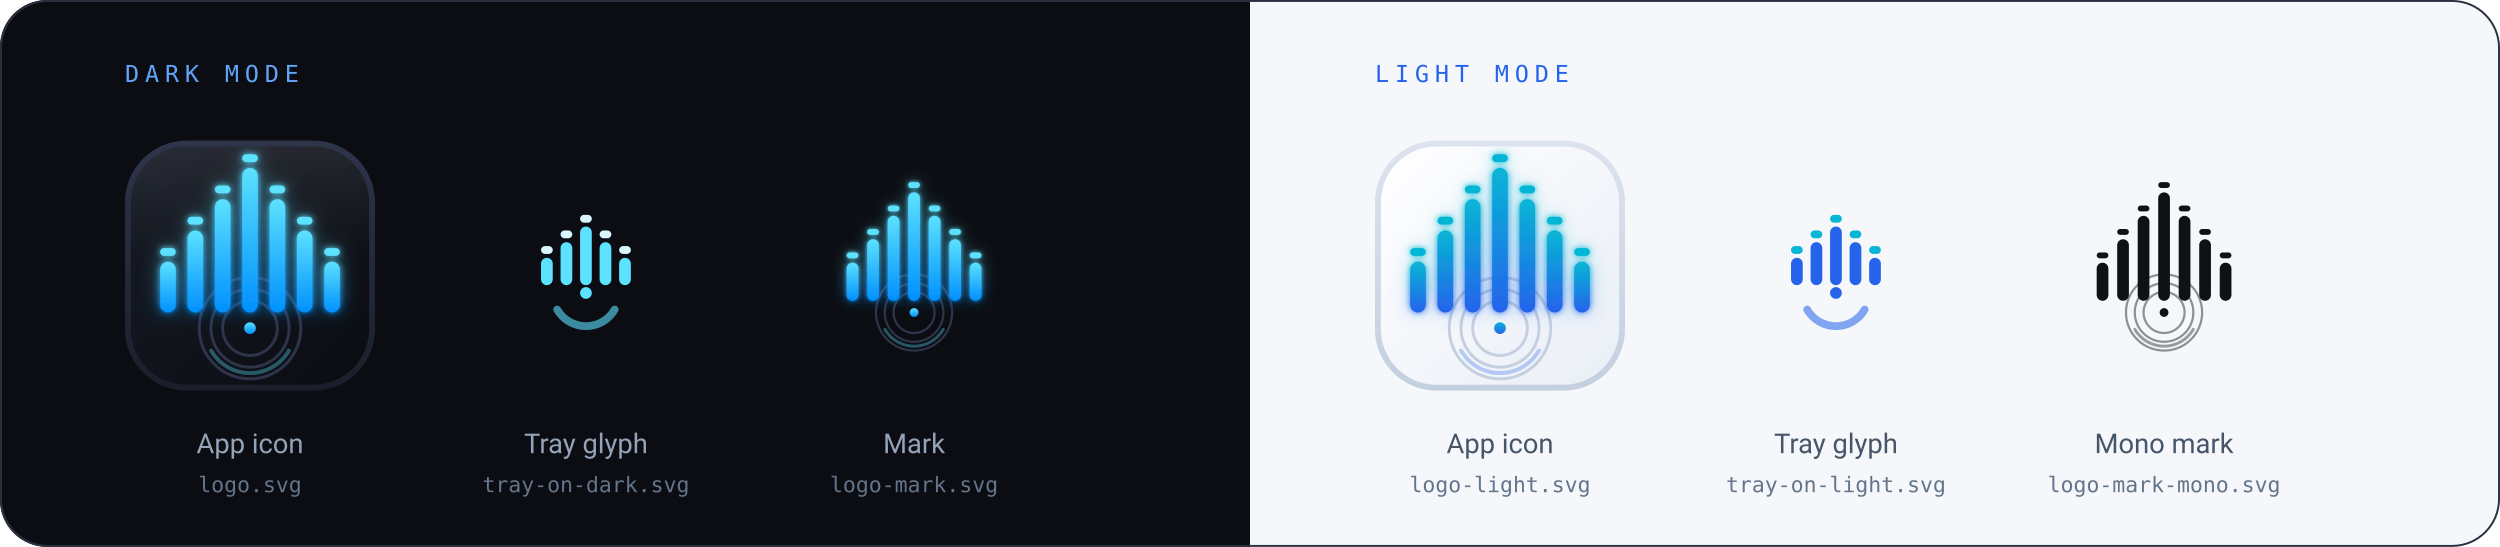
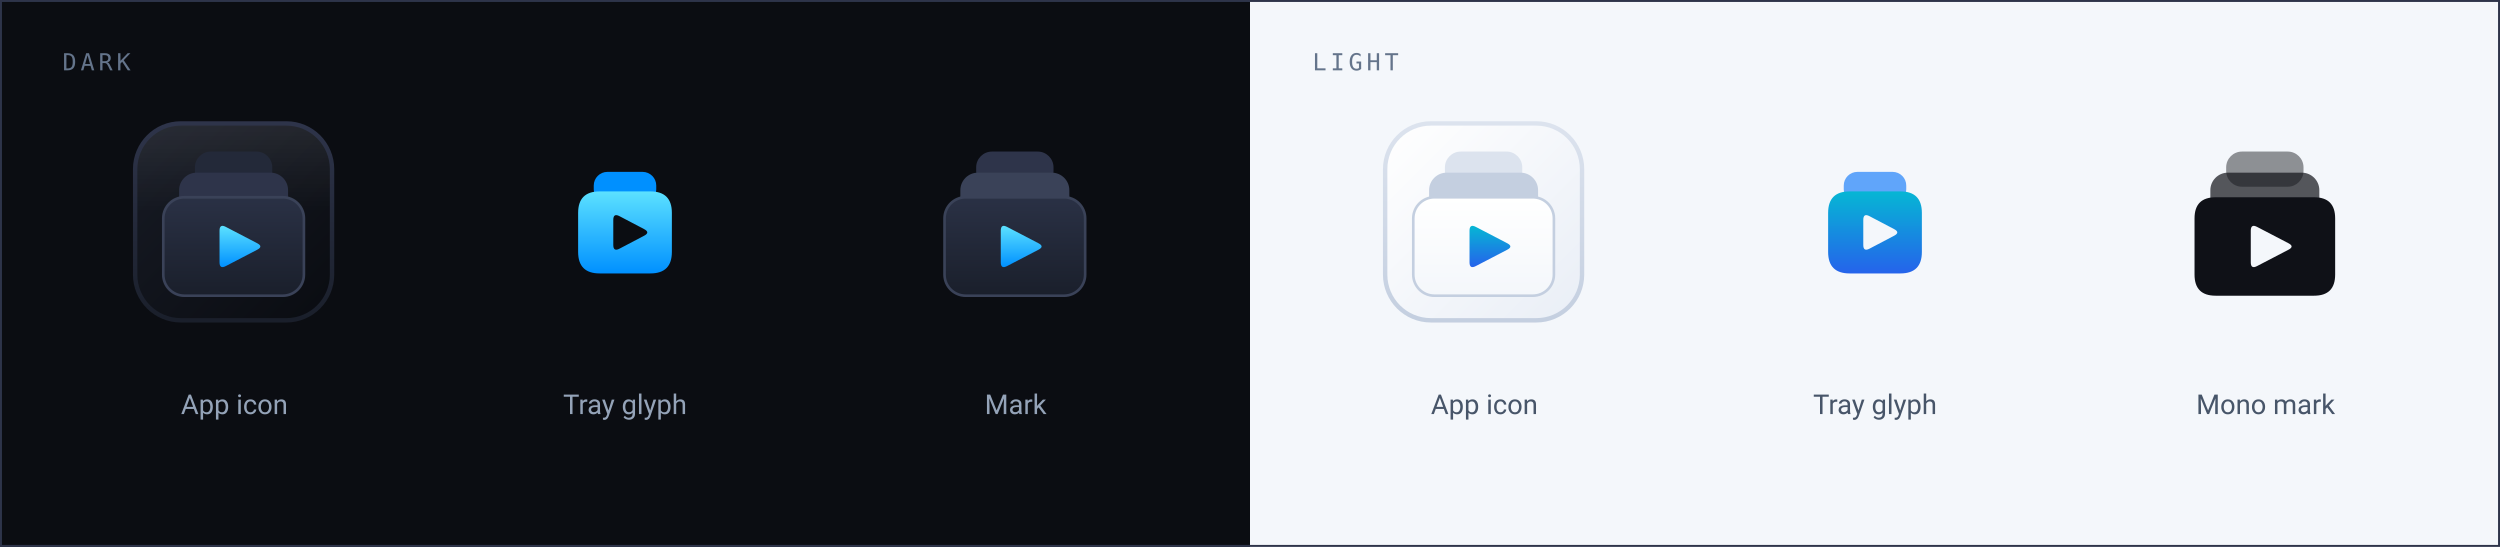
- <svg xmlns="http://www.w3.org/2000/svg" width="1280" height="280" viewBox="0 0 1280 280" role="img" aria-label="DJ Assistant brand lineup: app icon, tray glyph and mark in dark and light mode">
+ <svg xmlns="http://www.w3.org/2000/svg" width="1280" height="280" viewBox="0 0 1280 280" role="img" aria-label="The Stack brand lineup: app icon, tray glyph and mark in dark and light cuts">
  <defs>
-     <linearGradient id="blTile" x1="0" y1="0" x2="1" y2="1">
+     <linearGradient id="luBg" x1="0" y1="0" x2="1" y2="1">
      <stop offset="0" stop-color="#171B25" />
      <stop offset="1" stop-color="#0A0C11" />
    </linearGradient>
-     <linearGradient id="blSheen" x1="0" y1="0" x2="0" y2="1">
+     <linearGradient id="luSheen" x1="0" y1="0" x2="0" y2="1">
      <stop offset="0" stop-color="#FFFFFF" stop-opacity="0.08" />
      <stop offset="0.45" stop-color="#FFFFFF" stop-opacity="0" />
    </linearGradient>
-     <linearGradient id="blTileBorder" x1="0" y1="0" x2="0" y2="1">
+     <linearGradient id="luBorder" x1="0" y1="0" x2="0" y2="1">
      <stop offset="0" stop-color="#2E344A" />
      <stop offset="1" stop-color="#1A1F2B" />
    </linearGradient>
-     <linearGradient id="blEq" x1="0" y1="0" x2="0" y2="1">
+     <linearGradient id="luFront" x1="0" y1="0" x2="0" y2="1">
+       <stop offset="0" stop-color="#2A3145" />
+       <stop offset="1" stop-color="#1A1F2B" />
+     </linearGradient>
+     <linearGradient id="luPlay" x1="0" y1="0" x2="0" y2="1">
      <stop offset="0" stop-color="#5CE1FF" />
      <stop offset="1" stop-color="#0090FF" />
    </linearGradient>
-     <linearGradient id="blLightTile" x1="0" y1="0" x2="1" y2="1">
+     <linearGradient id="luLightBg" x1="0" y1="0" x2="1" y2="1">
      <stop offset="0" stop-color="#FFFFFF" />
      <stop offset="1" stop-color="#E9EEF6" />
    </linearGradient>
-     <linearGradient id="blLightBorder" x1="0" y1="0" x2="0" y2="1">
+     <linearGradient id="luLightBorder" x1="0" y1="0" x2="0" y2="1">
      <stop offset="0" stop-color="#DCE3EE" />
      <stop offset="1" stop-color="#C4CFE0" />
    </linearGradient>
-     <linearGradient id="blLightEq" x1="0" y1="0" x2="0" y2="1">
+     <linearGradient id="luLightFront" x1="0" y1="0" x2="0" y2="1">
+       <stop offset="0" stop-color="#FFFFFF" />
+       <stop offset="1" stop-color="#F4F7FB" />
+     </linearGradient>
+     <linearGradient id="luLightPlay" x1="0" y1="0" x2="0" y2="1">
      <stop offset="0" stop-color="#06B6D4" />
      <stop offset="1" stop-color="#2563EB" />
    </linearGradient>
-     <filter id="blGlow" x="-50%" y="-50%" width="200%" height="200%">
-       <feGaussianBlur in="SourceGraphic" stdDeviation="5" result="glowWide" />
-       <feComponentTransfer in="glowWide" result="glowSoft">
-         <feFuncA type="linear" slope="0.55" />
-       </feComponentTransfer>
-       <feGaussianBlur in="SourceGraphic" stdDeviation="1.5" result="glowTight" />
-       <feMerge>
-         <feMergeNode in="glowSoft" />
-         <feMergeNode in="glowTight" />
-         <feMergeNode in="SourceGraphic" />
-       </feMerge>
-     </filter>
-     <filter id="blLightGlow" x="-50%" y="-50%" width="200%" height="200%">
-       <feGaussianBlur in="SourceGraphic" stdDeviation="5" result="glowWide" />
-       <feComponentTransfer in="glowWide" result="glowSoft">
-         <feFuncA type="linear" slope="0.35" />
-       </feComponentTransfer>
-       <feGaussianBlur in="SourceGraphic" stdDeviation="1.5" result="glowTight" />
-       <feMerge>
-         <feMergeNode in="glowSoft" />
-         <feMergeNode in="glowTight" />
-         <feMergeNode in="SourceGraphic" />
-       </feMerge>
-     </filter>
-     <clipPath id="blTileClip">
-       <rect x="1.5" y="1.5" width="125" height="125" rx="30" />
+     <linearGradient id="luTrayDark" x1="0" y1="0" x2="0" y2="1">
+       <stop offset="0" stop-color="#5CE1FF" />
+       <stop offset="1" stop-color="#0090FF" />
+     </linearGradient>
+     <linearGradient id="luTrayLight" x1="0" y1="0" x2="0" y2="1">
+       <stop offset="0" stop-color="#06B6D4" />
+       <stop offset="1" stop-color="#2563EB" />
+     </linearGradient>
+     <clipPath id="luClip">
+       <rect x="8" y="8" width="112" height="112" rx="26" />
    </clipPath>
-     <clipPath id="blCanvas">
-       <rect width="1280" height="280" rx="24" />
+     <clipPath id="luLightClip">
+       <rect x="8" y="8" width="112" height="112" rx="26" />
    </clipPath>
  </defs>
-   <g clip-path="url(#blCanvas)">
-     <rect width="640" height="280" fill="#0B0D12" />
-     <rect x="640" width="640" height="280" fill="#F5F7FB" />
-     <text x="64" y="42" font-family="ui-monospace, SFMono-Regular, 'SF Mono', Menlo, Consolas, monospace" font-size="12" font-weight="500" letter-spacing="3" fill="#60A5FA">DARK MODE</text>
-     <text x="704" y="42" font-family="ui-monospace, SFMono-Regular, 'SF Mono', Menlo, Consolas, monospace" font-size="12" font-weight="500" letter-spacing="3" fill="#2563EB">LIGHT MODE</text>
-     <g transform="translate(64 72)">
-       <rect x="1.5" y="1.5" width="125" height="125" rx="30" fill="url(#blTile)" />
-       <rect x="1.5" y="1.5" width="125" height="125" fill="url(#blSheen)" clip-path="url(#blTileClip)" />
-       <g clip-path="url(#blTileClip)">
-         <g fill="none" stroke="#2E344A" stroke-width="1.5">
-           <circle cx="64" cy="96" r="26" />
-           <circle cx="64" cy="96" r="20" />
-           <circle cx="64" cy="96" r="14" />
-         </g>
-         <path d="M44.08 107.5A23 23 0 0 0 83.92 107.5" fill="none" stroke="#5CE1FF" stroke-opacity="0.35" stroke-width="2" stroke-linecap="round" />
-         <circle cx="64" cy="96" r="3" fill="url(#blEq)" />
-         <g filter="url(#blGlow)">
-           <g fill="url(#blEq)">
-             <rect x="18" y="62" width="8" height="26" rx="4" />
-             <rect x="32" y="46" width="8" height="42" rx="4" />
-             <rect x="46" y="30" width="8" height="58" rx="4" />
-             <rect x="60" y="14" width="8" height="74" rx="4" />
-             <rect x="74" y="30" width="8" height="58" rx="4" />
-             <rect x="88" y="46" width="8" height="42" rx="4" />
-             <rect x="102" y="62" width="8" height="26" rx="4" />
-           </g>
-           <g fill="#5CE1FF">
-             <rect x="18" y="55" width="8" height="4" rx="2" />
-             <rect x="32" y="39" width="8" height="4" rx="2" />
-             <rect x="46" y="23" width="8" height="4" rx="2" />
-             <rect x="60" y="7" width="8" height="4" rx="2" />
-             <rect x="74" y="23" width="8" height="4" rx="2" />
-             <rect x="88" y="39" width="8" height="4" rx="2" />
-             <rect x="102" y="55" width="8" height="4" rx="2" />
-           </g>
-         </g>
-       </g>
-       <rect x="1.5" y="1.5" width="125" height="125" rx="30" fill="none" stroke="url(#blTileBorder)" stroke-width="3" />
+   <rect x="0" y="0" width="640" height="280" fill="#0B0D12" />
+   <text x="32" y="36" font-family="ui-monospace, SFMono-Regular, 'SF Mono', Menlo, Consolas, monospace" font-size="12" letter-spacing="2" fill="#64748B">DARK</text>
+   <g transform="translate(62 56) scale(0.9)">
+     <rect x="8" y="8" width="112" height="112" rx="26" fill="url(#luBg)" />
+     <rect x="8" y="8" width="112" height="112" fill="url(#luSheen)" clip-path="url(#luClip)" />
+     <g clip-path="url(#luClip)">
+       <rect x="42" y="24" width="44" height="20" rx="9" fill="#232939" />
+       <rect x="33" y="36" width="62" height="26" rx="10" fill="#2E344A" />
+       <rect x="24" y="50" width="80" height="56" rx="12" fill="url(#luFront)" stroke="#3A4258" stroke-width="1.5" />
+       <path d="M56 69 L56 87 Q56 91 59.55 89.16 L77.45 79.84 Q81 78 77.45 76.16 L59.55 66.84 Q56 65 56 69 Z" fill="url(#luPlay)" />
    </g>
-     <g transform="translate(268 104) scale(2)">
-       <path d="M8.64 27.25A8.5 8.5 0 0 0 23.36 27.25" fill="none" stroke="#5CE1FF" stroke-opacity="0.6" stroke-width="2" stroke-linecap="round" />
-       <circle cx="16" cy="23" r="1.5" fill="#5CE1FF" />
-       <g fill="#5CE1FF">
-         <rect x="4.5" y="14" width="3" height="7" rx="1.5" />
-         <rect x="9.5" y="10" width="3" height="11" rx="1.5" />
-         <rect x="14.5" y="6" width="3" height="15" rx="1.5" />
-         <rect x="19.5" y="10" width="3" height="11" rx="1.5" />
-         <rect x="24.5" y="14" width="3" height="7" rx="1.5" />
-       </g>
-       <g fill="#D9F6FF">
-         <rect x="4.5" y="11" width="3" height="2" rx="1" />
-         <rect x="9.5" y="7" width="3" height="2" rx="1" />
-         <rect x="14.5" y="3" width="3" height="2" rx="1" />
-         <rect x="19.5" y="7" width="3" height="2" rx="1" />
-         <rect x="24.5" y="11" width="3" height="2" rx="1" />
-       </g>
+     <rect x="8" y="8" width="112" height="112" rx="26" fill="none" stroke="url(#luBorder)" stroke-width="2.5" />
+   </g>
+   <g transform="translate(288 82) scale(2)">
+     <rect x="8" y="3" width="16" height="8" rx="3.5" fill="#0090FF" />
+     <path fill="url(#luTrayDark)" fill-rule="evenodd" d="M9.5 8 H22.5 Q28 8 28 13.5 V23.5 Q28 29 22.5 29 H9.5 Q4 29 4 23.5 V13.5 Q4 8 9.5 8 Z              M13 15.3 L13 21.7 Q13 23.5 14.59 22.66 L20.91 19.34 Q22.5 18.5 20.91 17.66 L14.59 14.34 Q13 13.5 13 15.3 Z" />
+   </g>
+   <g transform="translate(462 56) scale(0.9)">
+     <rect x="42" y="24" width="44" height="20" rx="9" fill="#2E344A" />
+     <rect x="33" y="36" width="62" height="26" rx="10" fill="#3A4258" />
+     <rect x="24" y="50" width="80" height="56" rx="12" fill="url(#luFront)" stroke="#3A4258" stroke-width="1.5" />
+     <path d="M56 69 L56 87 Q56 91 59.55 89.16 L77.45 79.84 Q81 78 77.45 76.16 L59.55 66.84 Q56 65 56 69 Z" fill="url(#luPlay)" />
+   </g>
+   <g font-family="ui-sans-serif, -apple-system, 'Segoe UI', Roboto, Helvetica, Arial, sans-serif" font-size="14" fill="#94A3B8" text-anchor="middle">
+     <text x="120" y="212">App icon</text>
+     <text x="320" y="212">Tray glyph</text>
+     <text x="520" y="212">Mark</text>
+   </g>
+   <rect x="640" y="0" width="640" height="280" fill="#F4F7FB" />
+   <text x="672" y="36" font-family="ui-monospace, SFMono-Regular, 'SF Mono', Menlo, Consolas, monospace" font-size="12" letter-spacing="2" fill="#64748B">LIGHT</text>
+   <g transform="translate(702 56) scale(0.9)">
+     <rect x="8" y="8" width="112" height="112" rx="26" fill="url(#luLightBg)" />
+     <g clip-path="url(#luLightClip)">
+       <rect x="42" y="24" width="44" height="20" rx="9" fill="#DCE3EE" />
+       <rect x="33" y="36" width="62" height="26" rx="10" fill="#C4CFE0" />
+       <rect x="24" y="50" width="80" height="56" rx="12" fill="url(#luLightFront)" stroke="#C4CFE0" stroke-width="1.5" />
+       <path d="M56 69 L56 87 Q56 91 59.55 89.16 L77.45 79.84 Q81 78 77.45 76.16 L59.55 66.84 Q56 65 56 69 Z" fill="url(#luLightPlay)" />
    </g>
-     <g transform="translate(420 88) scale(0.75)">
-       <g fill="none" stroke="#2E344A" stroke-width="1.5">
-         <circle cx="64" cy="96" r="26" />
-         <circle cx="64" cy="96" r="20" />
-         <circle cx="64" cy="96" r="14" />
-       </g>
-       <path d="M44.08 107.5A23 23 0 0 0 83.92 107.5" fill="none" stroke="#5CE1FF" stroke-opacity="0.35" stroke-width="2" stroke-linecap="round" />
-       <circle cx="64" cy="96" r="3" fill="url(#blEq)" />
-       <g filter="url(#blGlow)">
-         <g fill="url(#blEq)">
-           <rect x="18" y="62" width="8" height="26" rx="4" />
-           <rect x="32" y="46" width="8" height="42" rx="4" />
-           <rect x="46" y="30" width="8" height="58" rx="4" />
-           <rect x="60" y="14" width="8" height="74" rx="4" />
-           <rect x="74" y="30" width="8" height="58" rx="4" />
-           <rect x="88" y="46" width="8" height="42" rx="4" />
-           <rect x="102" y="62" width="8" height="26" rx="4" />
-         </g>
-         <g fill="#5CE1FF">
-           <rect x="18" y="55" width="8" height="4" rx="2" />
-           <rect x="32" y="39" width="8" height="4" rx="2" />
-           <rect x="46" y="23" width="8" height="4" rx="2" />
-           <rect x="60" y="7" width="8" height="4" rx="2" />
-           <rect x="74" y="23" width="8" height="4" rx="2" />
-           <rect x="88" y="39" width="8" height="4" rx="2" />
-           <rect x="102" y="55" width="8" height="4" rx="2" />
-         </g>
-       </g>
-     </g>
-     <g transform="translate(704 72)">
-       <rect x="1.5" y="1.5" width="125" height="125" rx="30" fill="url(#blLightTile)" />
-       <g clip-path="url(#blTileClip)">
-         <g fill="none" stroke="#C4CFE0" stroke-width="1.5">
-           <circle cx="64" cy="96" r="26" />
-           <circle cx="64" cy="96" r="20" />
-           <circle cx="64" cy="96" r="14" />
-         </g>
-         <path d="M44.08 107.5A23 23 0 0 0 83.92 107.5" fill="none" stroke="#2563EB" stroke-opacity="0.3" stroke-width="2" stroke-linecap="round" />
-         <circle cx="64" cy="96" r="3" fill="url(#blLightEq)" />
-         <g filter="url(#blLightGlow)">
-           <g fill="url(#blLightEq)">
-             <rect x="18" y="62" width="8" height="26" rx="4" />
-             <rect x="32" y="46" width="8" height="42" rx="4" />
-             <rect x="46" y="30" width="8" height="58" rx="4" />
-             <rect x="60" y="14" width="8" height="74" rx="4" />
-             <rect x="74" y="30" width="8" height="58" rx="4" />
-             <rect x="88" y="46" width="8" height="42" rx="4" />
-             <rect x="102" y="62" width="8" height="26" rx="4" />
-           </g>
-           <g fill="#06B6D4">
-             <rect x="18" y="55" width="8" height="4" rx="2" />
-             <rect x="32" y="39" width="8" height="4" rx="2" />
-             <rect x="46" y="23" width="8" height="4" rx="2" />
-             <rect x="60" y="7" width="8" height="4" rx="2" />
-             <rect x="74" y="23" width="8" height="4" rx="2" />
-             <rect x="88" y="39" width="8" height="4" rx="2" />
-             <rect x="102" y="55" width="8" height="4" rx="2" />
-           </g>
-         </g>
-       </g>
-       <rect x="1.5" y="1.5" width="125" height="125" rx="30" fill="none" stroke="url(#blLightBorder)" stroke-width="3" />
-     </g>
-     <g transform="translate(908 104) scale(2)">
-       <path d="M8.64 27.25A8.5 8.5 0 0 0 23.36 27.25" fill="none" stroke="#2563EB" stroke-opacity="0.55" stroke-width="2" stroke-linecap="round" />
-       <circle cx="16" cy="23" r="1.5" fill="#2563EB" />
-       <g fill="#2563EB">
-         <rect x="4.5" y="14" width="3" height="7" rx="1.5" />
-         <rect x="9.5" y="10" width="3" height="11" rx="1.5" />
-         <rect x="14.5" y="6" width="3" height="15" rx="1.5" />
-         <rect x="19.5" y="10" width="3" height="11" rx="1.5" />
-         <rect x="24.5" y="14" width="3" height="7" rx="1.5" />
-       </g>
-       <g fill="#06B6D4">
-         <rect x="4.5" y="11" width="3" height="2" rx="1" />
-         <rect x="9.5" y="7" width="3" height="2" rx="1" />
-         <rect x="14.5" y="3" width="3" height="2" rx="1" />
-         <rect x="19.5" y="7" width="3" height="2" rx="1" />
-         <rect x="24.5" y="11" width="3" height="2" rx="1" />
-       </g>
-     </g>
-     <g transform="translate(1060 88) scale(0.75)" fill="none">
-       <g stroke="#0F1117" stroke-opacity="0.45" stroke-width="1.5">
-         <circle cx="64" cy="96" r="26" />
-         <circle cx="64" cy="96" r="20" />
-         <circle cx="64" cy="96" r="14" />
-       </g>
-       <path d="M44.08 107.5A23 23 0 0 0 83.92 107.5" stroke="#0F1117" stroke-opacity="0.4" stroke-width="2" stroke-linecap="round" />
-       <circle cx="64" cy="96" r="3" fill="#0F1117" />
-       <g fill="#0F1117">
-         <rect x="18" y="62" width="8" height="26" rx="4" />
-         <rect x="32" y="46" width="8" height="42" rx="4" />
-         <rect x="46" y="30" width="8" height="58" rx="4" />
-         <rect x="60" y="14" width="8" height="74" rx="4" />
-         <rect x="74" y="30" width="8" height="58" rx="4" />
-         <rect x="88" y="46" width="8" height="42" rx="4" />
-         <rect x="102" y="62" width="8" height="26" rx="4" />
-         <rect x="18" y="55" width="8" height="4" rx="2" />
-         <rect x="32" y="39" width="8" height="4" rx="2" />
-         <rect x="46" y="23" width="8" height="4" rx="2" />
-         <rect x="60" y="7" width="8" height="4" rx="2" />
-         <rect x="74" y="23" width="8" height="4" rx="2" />
-         <rect x="88" y="39" width="8" height="4" rx="2" />
-         <rect x="102" y="55" width="8" height="4" rx="2" />
-       </g>
-     </g>
-     <g font-family="ui-sans-serif, -apple-system, 'Segoe UI', Roboto, Helvetica, Arial, sans-serif" font-size="14" text-anchor="middle">
-       <text x="128" y="232" fill="#94A3B8">App icon</text>
-       <text x="300" y="232" fill="#94A3B8">Tray glyph</text>
-       <text x="468" y="232" fill="#94A3B8">Mark</text>
-       <text x="768" y="232" fill="#475569">App icon</text>
-       <text x="940" y="232" fill="#475569">Tray glyph</text>
-       <text x="1108" y="232" fill="#475569">Mono mark</text>
-     </g>
-     <g font-family="ui-monospace, SFMono-Regular, 'SF Mono', Menlo, Consolas, monospace" font-size="11" text-anchor="middle" fill="#64748B">
-       <text x="128" y="252">logo.svg</text>
-       <text x="300" y="252">tray-on-dark.svg</text>
-       <text x="468" y="252">logo-mark.svg</text>
-       <text x="768" y="252">logo-light.svg</text>
-       <text x="940" y="252">tray-on-light.svg</text>
-       <text x="1108" y="252">logo-mark-mono.svg</text>
-     </g>
+     <rect x="8" y="8" width="112" height="112" rx="26" fill="none" stroke="url(#luLightBorder)" stroke-width="2.5" />
  </g>
-   <rect x="0.5" y="0.5" width="1279" height="279" rx="24" fill="none" stroke="#2A3040" />
+   <g transform="translate(928 82) scale(2)">
+     <rect x="8" y="3" width="16" height="8" rx="3.5" fill="#60A5FA" />
+     <path fill="url(#luTrayLight)" fill-rule="evenodd" d="M9.5 8 H22.5 Q28 8 28 13.5 V23.5 Q28 29 22.5 29 H9.5 Q4 29 4 23.5 V13.5 Q4 8 9.5 8 Z              M13 15.3 L13 21.7 Q13 23.5 14.59 22.66 L20.91 19.34 Q22.5 18.5 20.91 17.66 L14.59 14.34 Q13 13.5 13 15.3 Z" />
+   </g>
+   <g transform="translate(1102 56) scale(0.9)" fill="#0F1117">
+     <rect x="42" y="24" width="44" height="20" rx="9" opacity="0.45" />
+     <rect x="33" y="36" width="62" height="26" rx="10" opacity="0.7" />
+     <path fill-rule="evenodd" d="M36 50 H92 Q104 50 104 62 V94 Q104 106 92 106 H36 Q24 106 24 94 V62 Q24 50 36 50 Z              M56 69 L56 87 Q56 91 59.55 89.16 L77.45 79.84 Q81 78 77.45 76.16 L59.55 66.84 Q56 65 56 69 Z" />
+   </g>
+   <g font-family="ui-sans-serif, -apple-system, 'Segoe UI', Roboto, Helvetica, Arial, sans-serif" font-size="14" fill="#475569" text-anchor="middle">
+     <text x="760" y="212">App icon</text>
+     <text x="960" y="212">Tray glyph</text>
+     <text x="1160" y="212">Mono mark</text>
+   </g>
+   <rect x="0.5" y="0.5" width="1279" height="279" fill="none" stroke="#2E344A" />
</svg>
